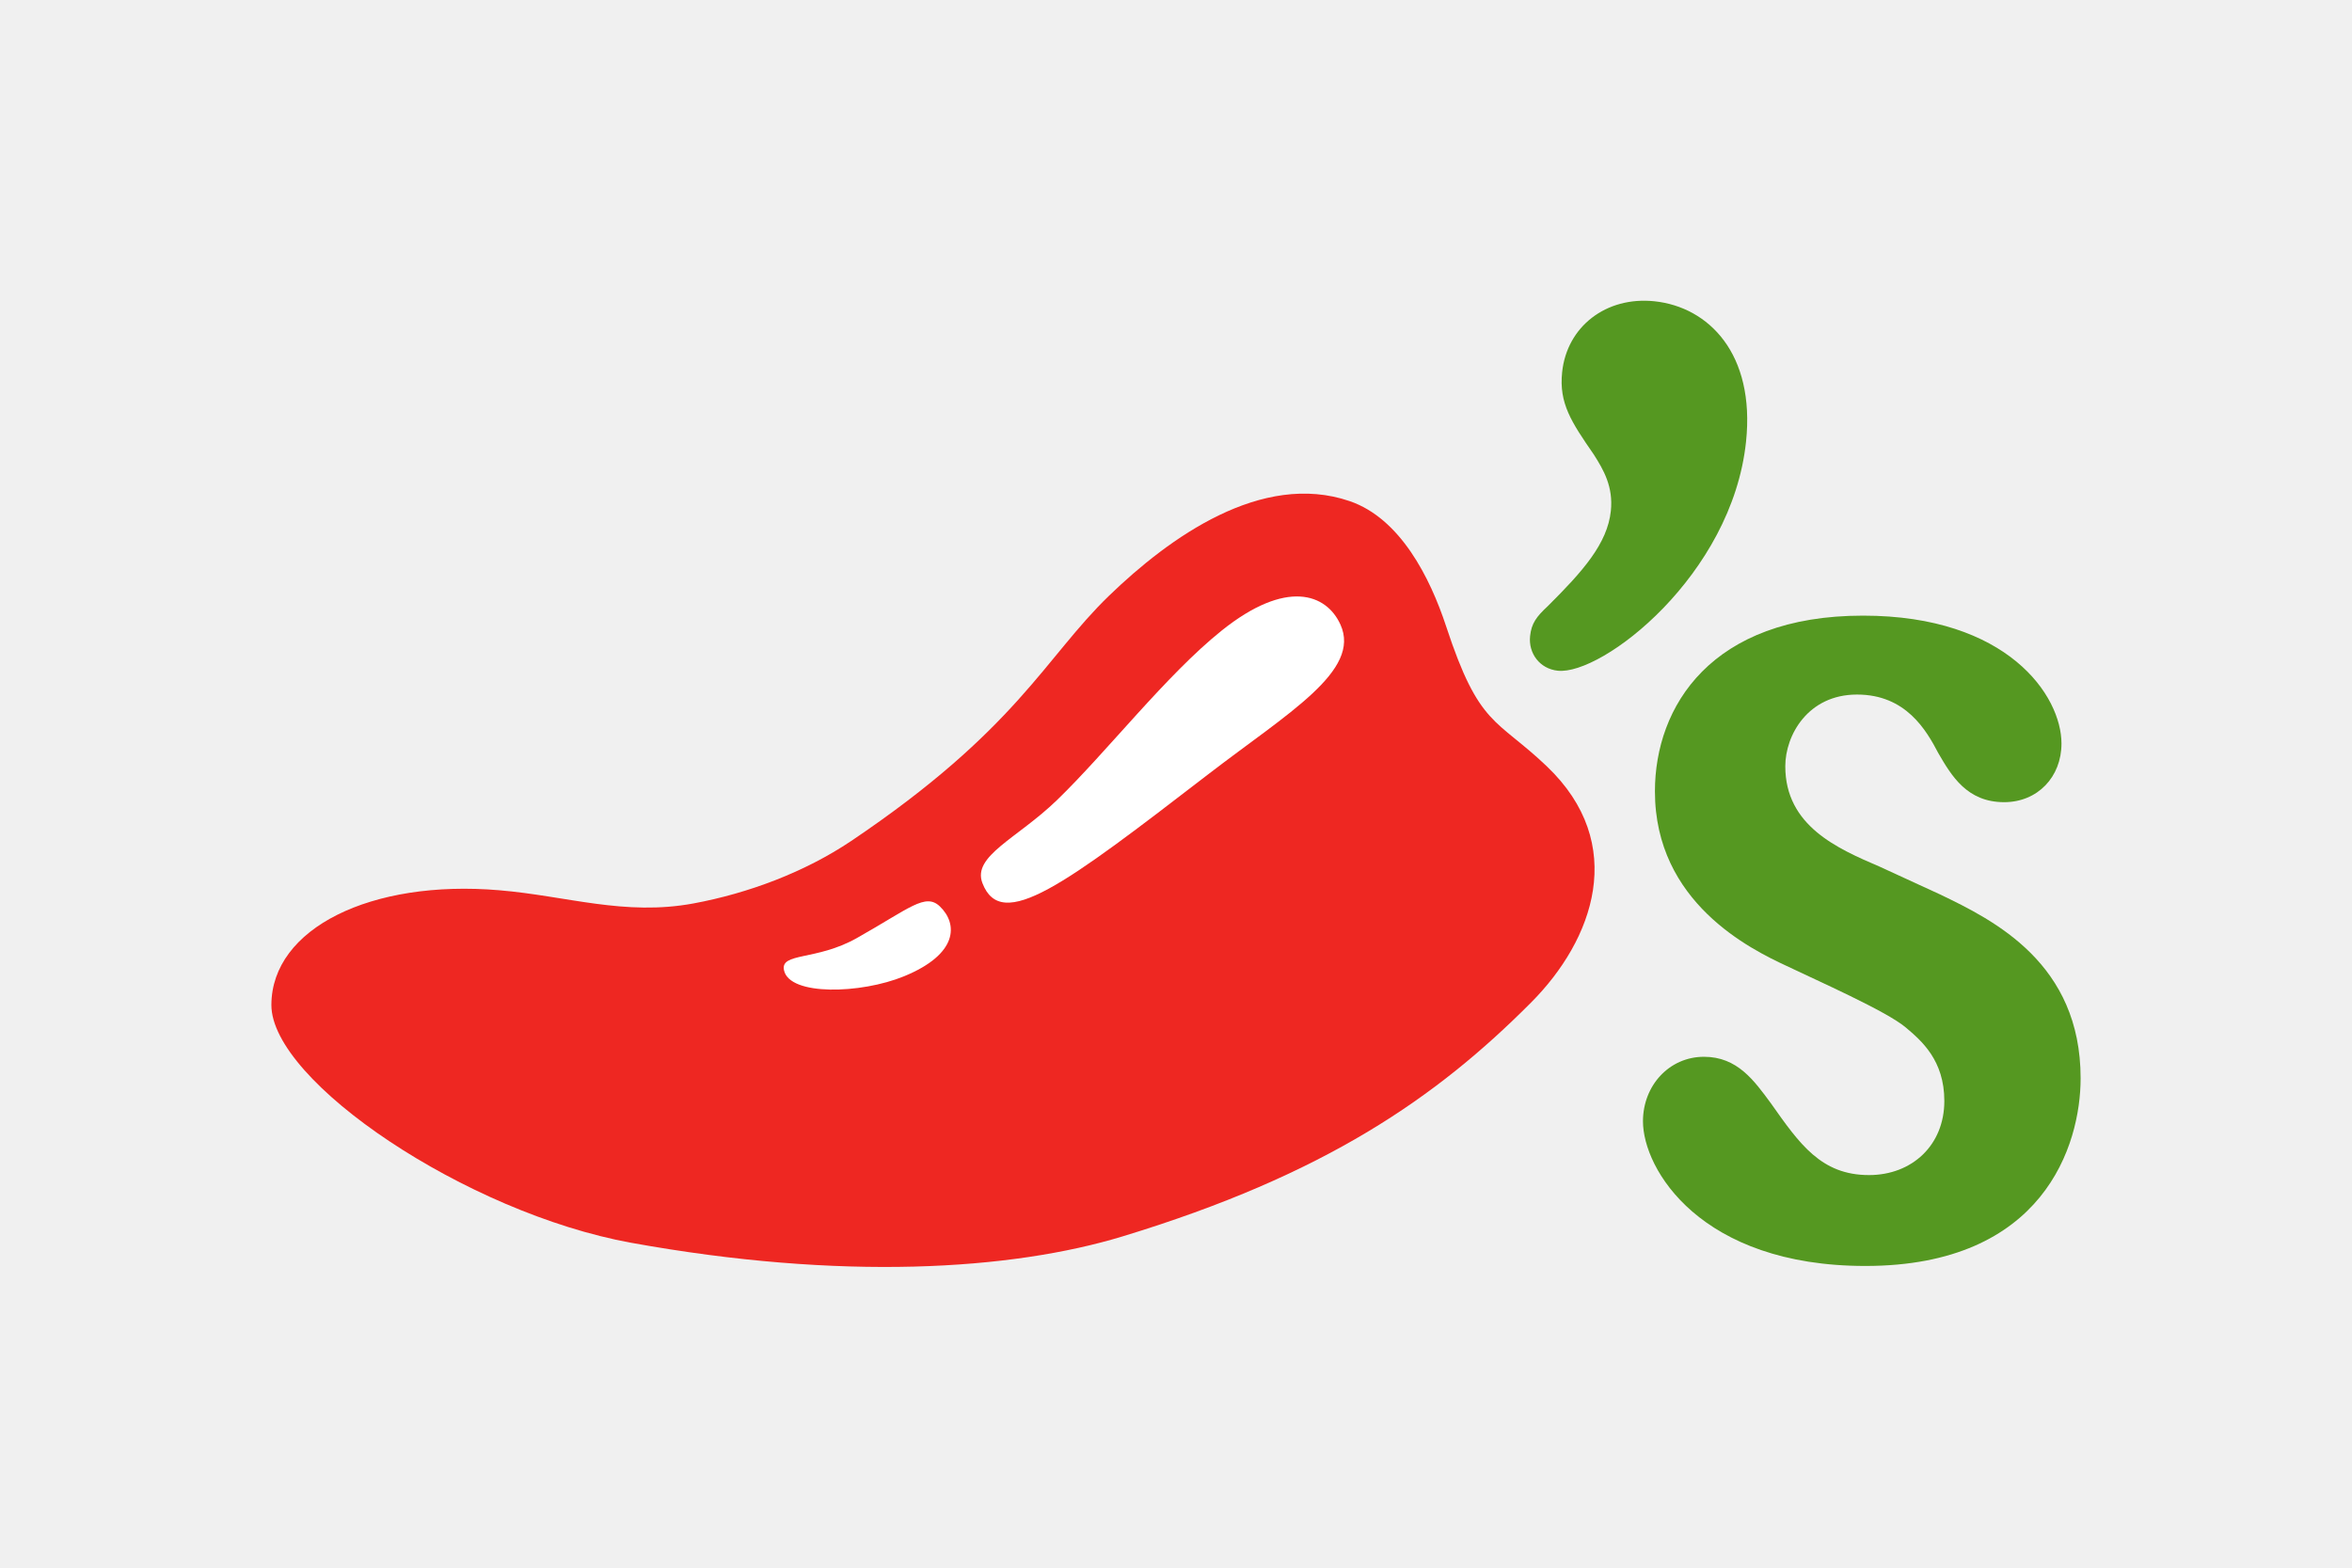
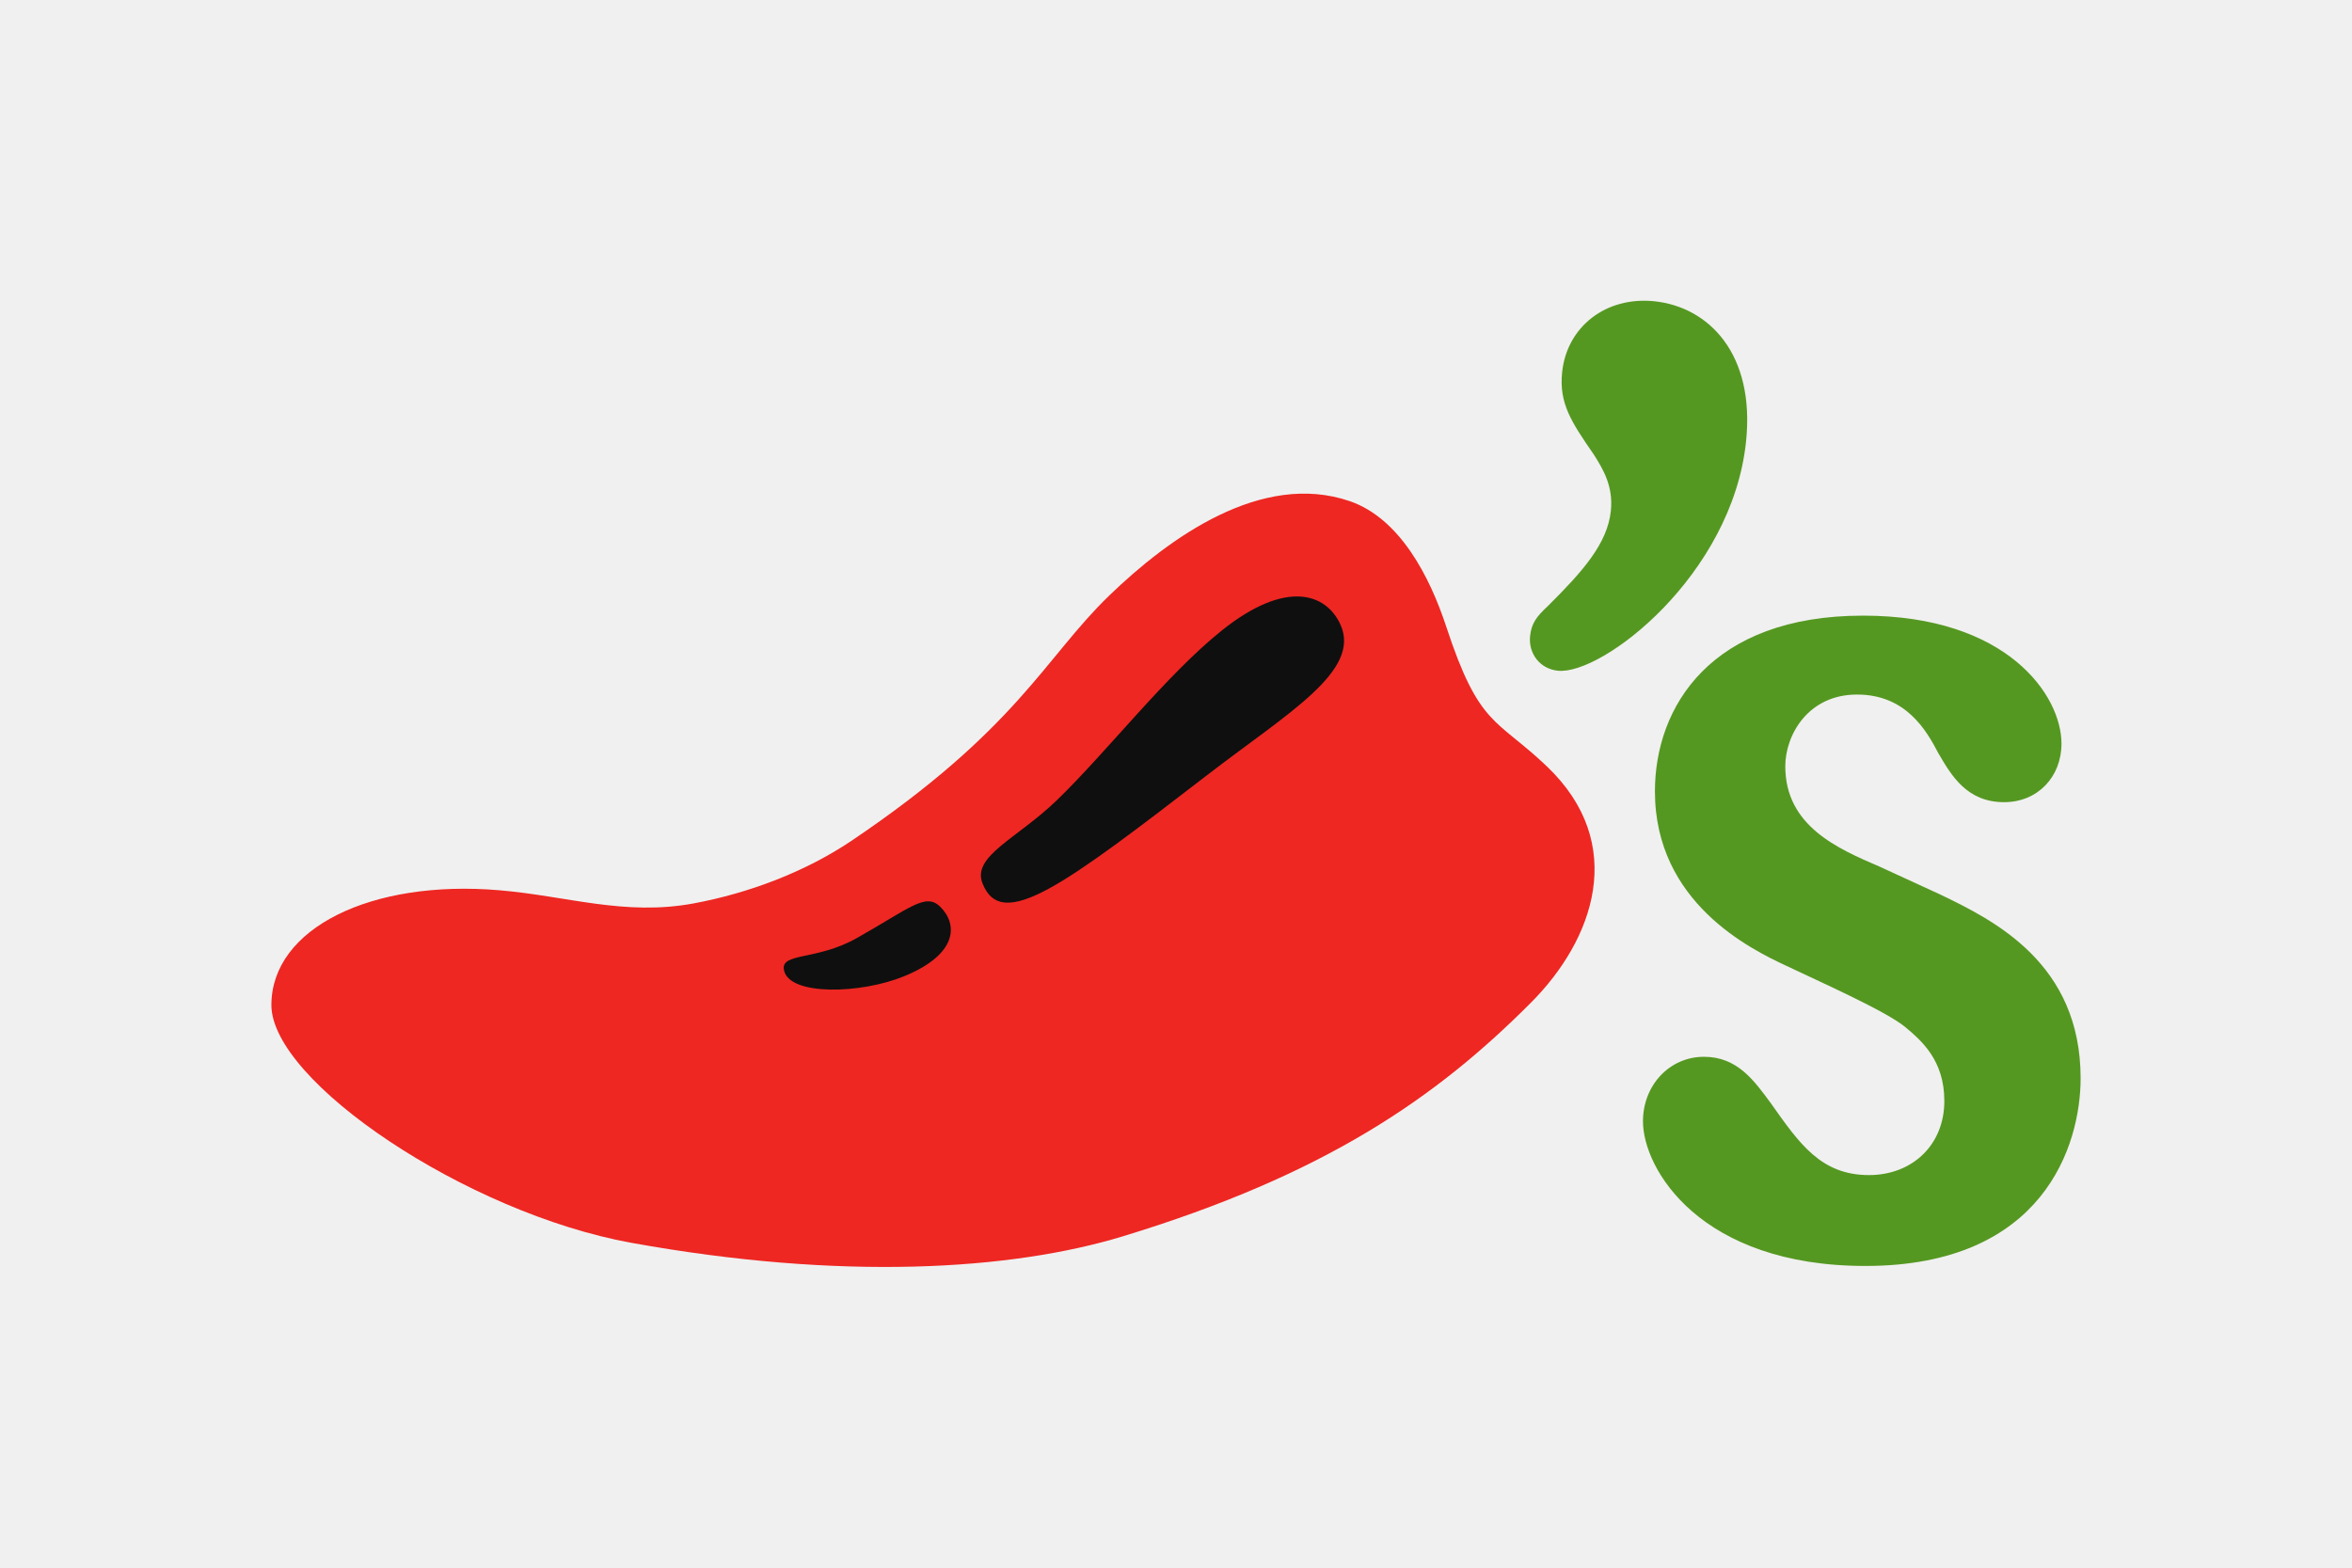
<svg xmlns="http://www.w3.org/2000/svg" height="800" width="1200" viewBox="-140.672 -125.238 1219.158 751.427">
  <path d="M864.686 307.68l-30.995-14.249c-21.7-9.314-48.96-21.066-48.96-52.072 0-16.121 11.772-37.178 37.168-37.178 25.427 0 35.97 18.58 42.153 30.371 6.827 11.762 14.893 25.426 34.107 25.426 17.35 0 29.736-13.05 29.736-30.38 0-24.793-27.883-66.331-102.884-66.331-78.697 0-107.85 47.107-107.85 91.093 0 57.67 49.605 81.828 68.194 90.498 15.488 7.432 51.764 23.445 61.753 31.868 8.313 7.005 20.065 17.103 20.065 38.169 0 22.92-16.756 38.417-39.05 38.417-24.783 0-35.95-16.092-50.824-37.178-8.69-11.772-17.36-24.149-34.72-24.149-17.956 0-31.62 14.864-31.62 33.453 0 24.782 29.766 74.991 115.3 74.991 92.342 0 111.555-62.615 111.555-97.296 0-59.513-44.61-81.818-73.128-95.453M694.315 108.967c1.308-12.515-3.756-21.245-8.85-29.241-11.662-16.885-18.103-26.517-16.398-42.708 2.477-23.613 22.78-39.358 47.85-36.733 28.003 2.953 52.28 27.131 47.464 72.821-7.283 69.304-74.585 121.137-97.564 118.72-9.433-.991-15.3-9.087-14.368-17.946.704-6.609 3.3-10.077 9.067-15.438 18.302-18.183 31.015-32.511 32.799-49.475" fill="#559821" />
  <path d="M661.046 241.315c-26.278-25.03-34.919-20.214-52.101-72.454-8.363-25.437-23.86-56.045-50.05-64.973-45.542-15.557-93.352 18.767-124.675 49.039-33.373 32.234-47.622 69.254-133.721 127.201-24.118 16.162-53.221 27.062-81.65 32.343-35.731 6.64-65.765-3.894-100.714-6.827C51.705 299.996.129 325.363 0 365.068c-.099 39.695 101.22 107.888 186.506 123.346 109.078 19.73 196.782 14.309 254.8-3.339C546.26 453.13 603.99 413.077 652.94 363.87c32.372-32.462 50.516-82.165 8.105-122.554" fill="#ee2722" fill-rule="evenodd" />
-   <path d="M485.648 245.49c-74.516 57.363-107.225 82.175-117.084 56.442-5.4-14.08 18.064-23.098 38.635-43.015 26-25.149 56.59-64.834 85.385-87.902 33.423-26.774 54.242-19.253 61.564-3.102 10.87 23.95-27.09 45.7-68.5 77.577M327.927 350.248c-22.315 9.156-59.345 10.246-62.208-3.111-2.022-9.364 16.706-4.846 37.703-16.677 27.418-15.448 35.603-23.663 43.124-16.4 9.374 9.047 9.503 24.694-18.619 36.188" fill="#fff" fill-rule="evenodd" />
+   <path d="M485.648 245.49c-74.516 57.363-107.225 82.175-117.084 56.442-5.4-14.08 18.064-23.098 38.635-43.015 26-25.149 56.59-64.834 85.385-87.902 33.423-26.774 54.242-19.253 61.564-3.102 10.87 23.95-27.09 45.7-68.5 77.577M327.927 350.248c-22.315 9.156-59.345 10.246-62.208-3.111-2.022-9.364 16.706-4.846 37.703-16.677 27.418-15.448 35.603-23.663 43.124-16.4 9.374 9.047 9.503 24.694-18.619 36.188" fill="#0f0f0f" fill-rule="evenodd" />
</svg>
